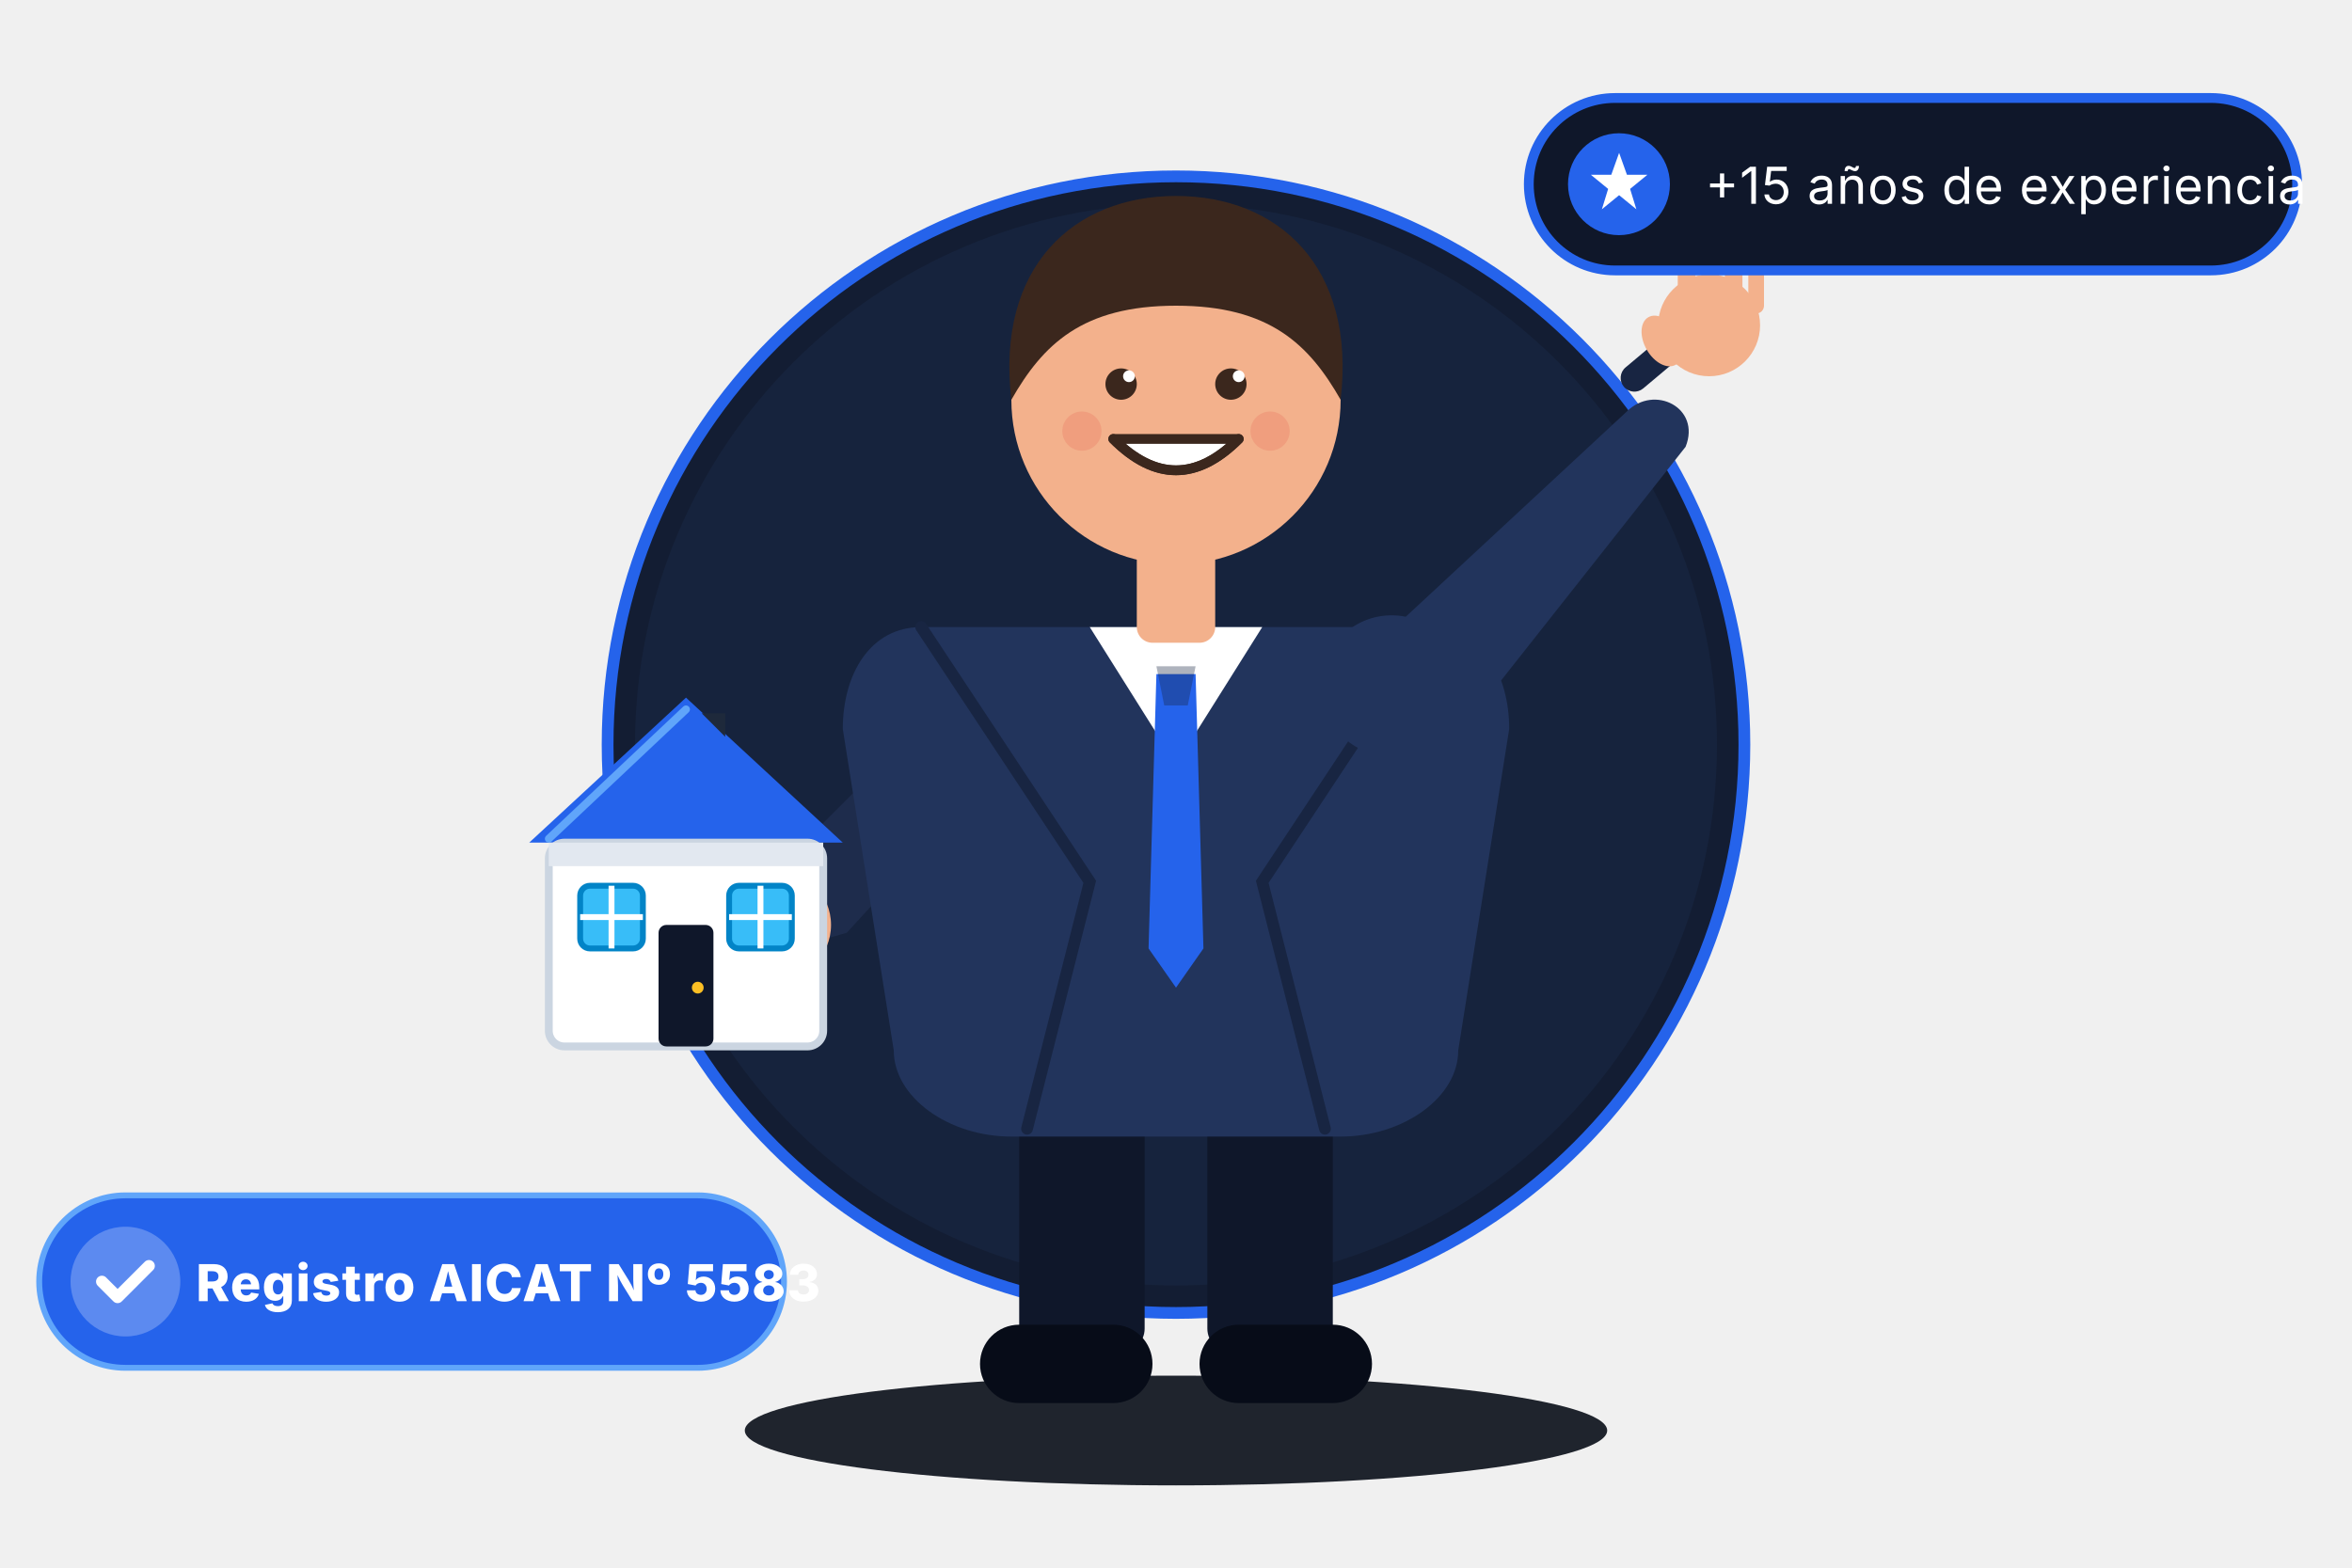
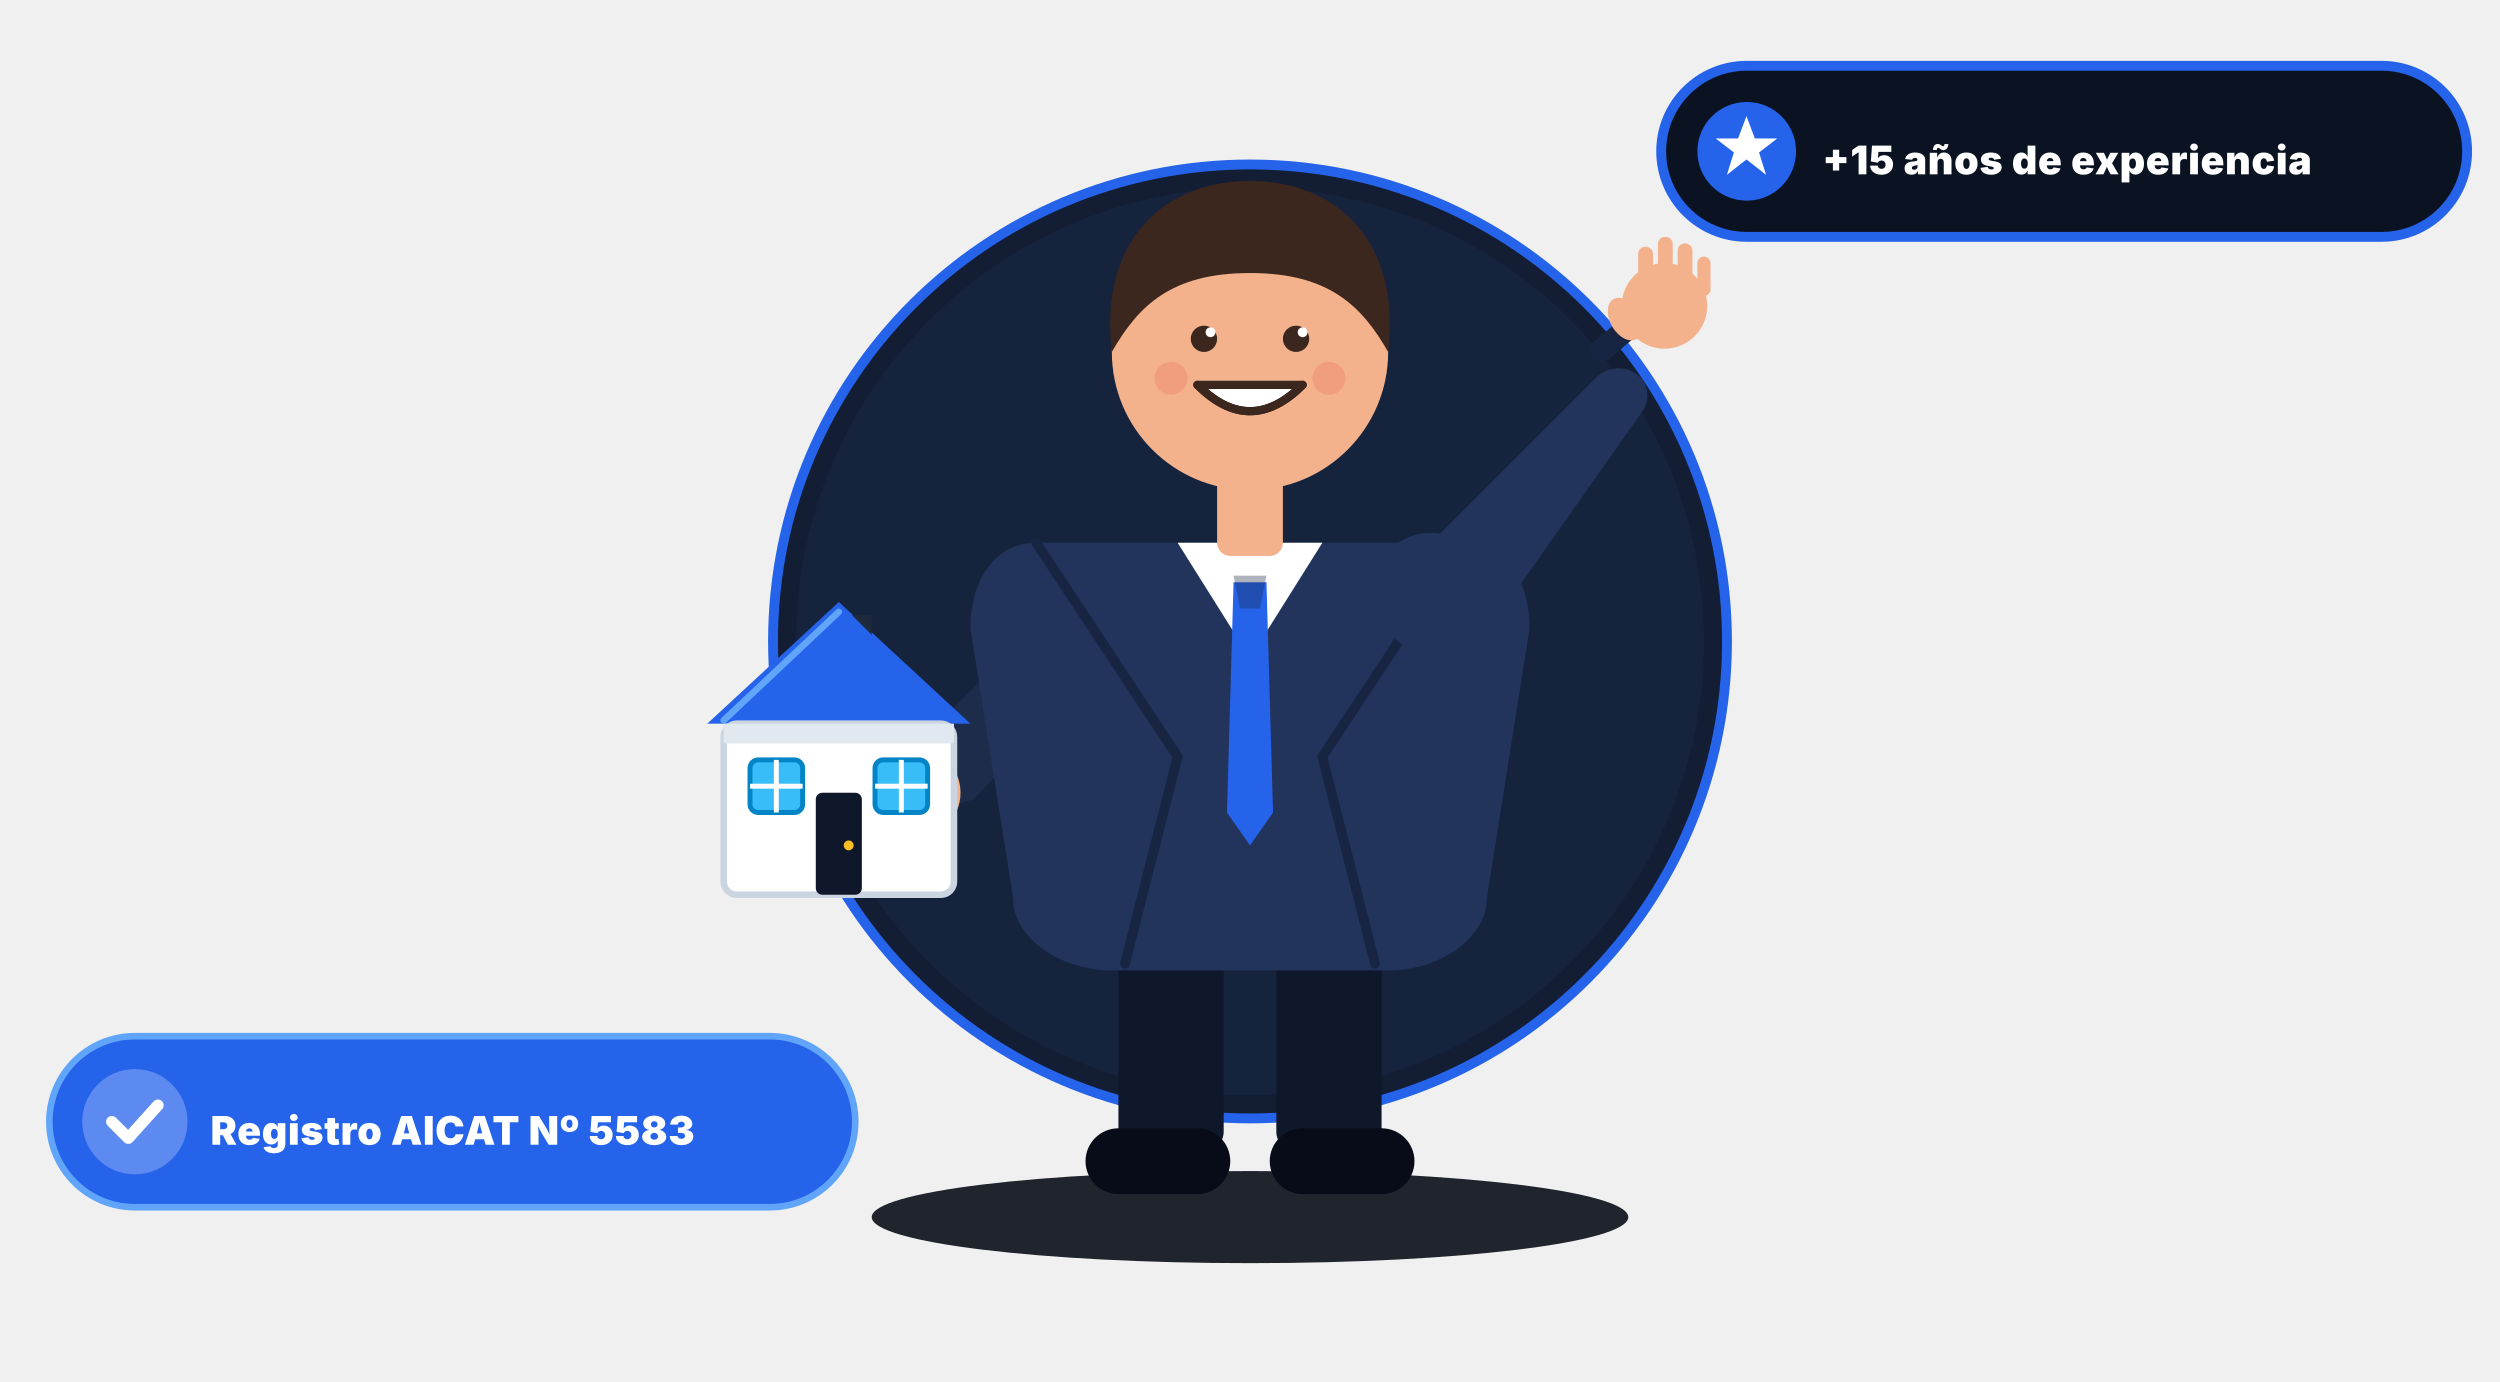
- <svg xmlns="http://www.w3.org/2000/svg" viewBox="0 0 600 400" width="100%" height="100%" fill="none">
+ <svg xmlns="http://www.w3.org/2000/svg" viewBox="0 0 760 420" width="100%" height="100%" fill="none">
  <defs>
    <style>
      @keyframes waveArmFull {
        0%, 100% { transform: rotate(0deg); }
-         25% { transform: rotate(16deg); }
+         25% { transform: rotate(15deg); }
        50% { transform: rotate(-6deg); }
-         75% { transform: rotate(18deg); }
+         75% { transform: rotate(16deg); }
      }
      @keyframes livelyBlink {
        0%, 90%, 100% { transform: scaleY(1); }
        95% { transform: scaleY(0.1); }
      }
      @keyframes subtleBreath {
        0%, 100% { transform: translateY(0px); }
        50% { transform: translateY(-3px); }
      }
      .waving-arm-full {
        animation: waveArmFull 2.2s ease-in-out infinite;
-         transform-origin: 355px 175px;
+         transform-origin: 435px 180px;
      }
      .lively-blink {
        animation: livelyBlink 4s ease-in-out infinite;
-         transform-origin: 300px 98px;
+         transform-origin: 380px 100px;
      }
      .lively-body {
        animation: subtleBreath 3.5s ease-in-out infinite;
        transform-origin: center bottom;
      }
    </style>
  </defs>
-   <circle cx="300" cy="190" r="145" fill="#131d33" stroke="#2563eb" stroke-width="3" />
-   <circle cx="300" cy="190" r="138" fill="#16233d" />
-   <ellipse cx="300" cy="365" rx="110" ry="14" fill="#080d17" opacity="0.9" />
+   <circle cx="380" cy="195" r="145" fill="#131d33" stroke="#2563eb" stroke-width="3" />
+   <circle cx="380" cy="195" r="138" fill="#16233d" />
+   <ellipse cx="380" cy="370" rx="115" ry="14" fill="#080d17" opacity="0.9" />
  <g class="lively-body">
-     <rect x="260" y="250" width="32" height="95" rx="6" fill="#0f172a" />
-     <rect x="308" y="250" width="32" height="95" rx="6" fill="#0f172a" />
-     <rect x="250" y="338" width="44" height="20" rx="10" fill="#070c18" />
-     <rect x="306" y="338" width="44" height="20" rx="10" fill="#070c18" />
-     <path d="M 245 175 L 195 225 C 188 232 192 242 202 242 L 216 238 L 260 190 Z" fill="#1e2c4c" />
-     <circle cx="198" cy="236" r="14" fill="#f3b18c" />
-     <path d="M 235 160 C 235 160, 365 160, 365 160 C 378 160, 385 172, 385 186 L 372 268 C 372 280, 358 290, 342 290 L 258 290 C 242 290, 228 280, 228 268 L 215 186 C 215 172, 222 160, 235 160 Z" fill="#22345c" />
-     <path d="M 235 160 L 278 225 L 262 288" stroke="#182542" stroke-width="3" stroke-linecap="round" />
-     <path d="M 365 160 L 322 225 L 338 288" stroke="#182542" stroke-width="3" stroke-linecap="round" />
-     <polygon points="278,160 300,195 322,160 300,160" fill="#ffffff" />
-     <polygon points="295,172 305,172 307,242 300,252 293,242" fill="#2563eb" />
-     <polygon points="295,170 305,170 303,180 297,180" fill="#182542" opacity="0.35" />
-     <rect x="290" y="136" width="20" height="28" rx="4" fill="#f3b18c" />
-     <circle cx="300" cy="102" r="42" fill="#f3b18c" />
-     <path d="M 258 102 C 254 68 274 50 300 50 C 326 50 346 68 342 102 C 334 88 324 78 300 78 C 276 78 266 88 258 102 Z" fill="#3b271d" />
+     <rect x="340" y="255" width="32" height="95" rx="6" fill="#0f172a" />
+     <rect x="388" y="255" width="32" height="95" rx="6" fill="#0f172a" />
+     <rect x="330" y="343" width="44" height="20" rx="10" fill="#070c18" />
+     <rect x="386" y="343" width="44" height="20" rx="10" fill="#070c18" />
+     <path d="M 325 180 L 275 230 C 268 237 272 247 282 247 L 296 243 L 340 195 Z" fill="#1e2c4c" />
+     <circle cx="278" cy="241" r="14" fill="#f3b18c" />
+     <path d="M 315 165 C 315 165, 445 165, 445 165 C 458 165, 465 177, 465 191 L 452 273 C 452 285, 438 295, 422 295 L 338 295 C 322 295, 308 285, 308 273 L 295 191 C 295 177, 302 165, 315 165 Z" fill="#22345c" />
+     <path d="M 315 165 L 358 230 L 342 293" stroke="#182542" stroke-width="3" stroke-linecap="round" />
+     <path d="M 445 165 L 402 230 L 418 293" stroke="#182542" stroke-width="3" stroke-linecap="round" />
+     <polygon points="358,165 380,200 402,165 380,165" fill="#ffffff" />
+     <polygon points="375,177 385,177 387,247 380,257 373,247" fill="#2563eb" />
+     <polygon points="375,175 385,175 383,185 377,185" fill="#182542" opacity="0.35" />
+     <rect x="370" y="141" width="20" height="28" rx="4" fill="#f3b18c" />
+     <circle cx="380" cy="107" r="42" fill="#f3b18c" />
+     <path d="M 338 107 C 334 73 354 55 380 55 C 406 55 426 73 422 107 C 414 93 404 83 380 83 C 356 83 346 93 338 107 Z" fill="#3b271d" />
    <g class="lively-blink">
-       <circle cx="286" cy="98" r="4" fill="#3b271d" />
-       <circle cx="288" cy="96" r="1.5" fill="#ffffff" />
-       <circle cx="314" cy="98" r="4" fill="#3b271d" />
-       <circle cx="316" cy="96" r="1.5" fill="#ffffff" />
+       <circle cx="366" cy="103" r="4" fill="#3b271d" />
+       <circle cx="368" cy="101" r="1.5" fill="#ffffff" />
+       <circle cx="394" cy="103" r="4" fill="#3b271d" />
+       <circle cx="396" cy="101" r="1.5" fill="#ffffff" />
    </g>
-     <path d="M 284 112 Q 300 128 316 112 Z" fill="#ffffff" stroke="#3b271d" stroke-width="2.5" stroke-linejoin="round" />
-     <path d="M 284 112 Q 300 128 316 112" stroke="#3b271d" stroke-width="2.5" fill="none" stroke-linecap="round" />
-     <circle cx="276" cy="110" r="5" fill="#ea7b64" opacity="0.35" />
-     <circle cx="324" cy="110" r="5" fill="#ea7b64" opacity="0.35" />
+     <path d="M 364 117 Q 380 133 396 117 Z" fill="#ffffff" stroke="#3b271d" stroke-width="2.5" stroke-linejoin="round" />
+     <path d="M 364 117 Q 380 133 396 117" stroke="#3b271d" stroke-width="2.5" fill="none" stroke-linecap="round" />
+     <circle cx="356" cy="115" r="5" fill="#ea7b64" opacity="0.35" />
+     <circle cx="404" cy="115" r="5" fill="#ea7b64" opacity="0.35" />
    <g id="big-house-prop">
-       <polygon points="135,215 175,178 215,215" fill="#2563eb" />
-       <polygon points="175,178 185,188 185,182 179,182" fill="#1e293b" />
-       <line x1="140" y1="214" x2="175" y2="181" stroke="#60a5fa" stroke-width="2" stroke-linecap="round" />
-       <rect x="140" y="215" width="70" height="52" rx="4" fill="#ffffff" stroke="#cbd5e1" stroke-width="2" />
-       <rect x="140" y="215" width="70" height="6" fill="#e2e8f0" />
-       <rect x="148" y="226" width="16" height="16" rx="2.5" fill="#38bdf8" stroke="#0284c7" stroke-width="1.5" />
-       <line x1="156" y1="226" x2="156" y2="242" stroke="#ffffff" stroke-width="1.5" />
-       <line x1="148" y1="234" x2="164" y2="234" stroke="#ffffff" stroke-width="1.5" />
-       <rect x="186" y="226" width="16" height="16" rx="2.5" fill="#38bdf8" stroke="#0284c7" stroke-width="1.5" />
-       <line x1="194" y1="226" x2="194" y2="242" stroke="#ffffff" stroke-width="1.5" />
-       <line x1="186" y1="234" x2="202" y2="234" stroke="#ffffff" stroke-width="1.5" />
-       <rect x="168" y="236" width="14" height="31" rx="2" fill="#0f172a" />
-       <circle cx="178" cy="252" r="1.5" fill="#fbbf24" />
+       <polygon points="215,220 255,183 295,220" fill="#2563eb" />
+       <polygon points="255,183 265,193 265,187 259,187" fill="#1e293b" />
+       <line x1="220" y1="219" x2="255" y2="186" stroke="#60a5fa" stroke-width="2" stroke-linecap="round" />
+       <rect x="220" y="220" width="70" height="52" rx="4" fill="#ffffff" stroke="#cbd5e1" stroke-width="2" />
+       <rect x="220" y="220" width="70" height="6" fill="#e2e8f0" />
+       <rect x="228" y="231" width="16" height="16" rx="2.5" fill="#38bdf8" stroke="#0284c7" stroke-width="1.5" />
+       <line x1="236" y1="231" x2="236" y2="247" stroke="#ffffff" stroke-width="1.5" />
+       <line x1="228" y1="239" x2="244" y2="239" stroke="#ffffff" stroke-width="1.5" />
+       <rect x="266" y="231" width="16" height="16" rx="2.5" fill="#38bdf8" stroke="#0284c7" stroke-width="1.5" />
+       <line x1="274" y1="231" x2="274" y2="247" stroke="#ffffff" stroke-width="1.5" />
+       <line x1="266" y1="239" x2="282" y2="239" stroke="#ffffff" stroke-width="1.5" />
+       <rect x="248" y="241" width="14" height="31" rx="2" fill="#0f172a" />
+       <circle cx="258" cy="257" r="1.5" fill="#fbbf24" />
    </g>
  </g>
  <g class="waving-arm-full">
-     <circle cx="355" cy="175" r="18" fill="#22345c" />
-     <path d="M 345 170 L 415 105 C 422 98 434 104 430 114 L 370 190 Z" fill="#22345c" />
-     <rect x="412" y="96" width="22" height="7" rx="3.5" fill="#182542" transform="rotate(-40 412 96)" />
-     <g id="waving-hand-top" transform="translate(422, 65)">
+     <circle cx="435" cy="180" r="18" fill="#22345c" />
+     <path d="M 425 175 L 485 115 C 492 108 504 114 500 124 L 450 195 Z" fill="#22345c" />
+     <rect x="482" y="106" width="22" height="7" rx="3.5" fill="#182542" transform="rotate(-40 482 106)" />
+     <g id="waving-hand-top" transform="translate(492, 75)">
      <circle cx="14" cy="18" r="13" fill="#f3b18c" />
      <ellipse cx="2" cy="22" rx="4.5" ry="7" fill="#f3b18c" transform="rotate(-30 2 22)" />
      <rect x="6" y="0" width="4.5" height="14" rx="2.2" fill="#f3b18c" />
      <rect x="12" y="-3" width="4.5" height="17" rx="2.2" fill="#f3b18c" />
      <rect x="18" y="-1" width="4.5" height="15" rx="2.2" fill="#f3b18c" />
      <rect x="24" y="3" width="4" height="12" rx="2" fill="#f3b18c" />
    </g>
  </g>
-   <g id="badge-aicat" transform="translate(10, 305)">
-     <rect x="0" y="0" width="190" height="44" rx="22" fill="#2563eb" stroke="#60a5fa" stroke-width="1.5" />
-     <circle cx="22" cy="22" r="14" fill="#ffffff" opacity="0.25" />
-     <path d="M 16 22 L 20 26 L 28 18" stroke="#ffffff" stroke-width="3" stroke-linecap="round" stroke-linejoin="round" />
-     <text x="40" y="27" fill="#ffffff" font-family="system-ui, -apple-system, sans-serif" font-size="13" font-weight="800" letter-spacing="0.3">Registro AICAT Nº 5583</text>
+   <g id="badge-aicat" transform="translate(15, 315)">
+     <rect x="0" y="0" width="245" height="52" rx="26" fill="#2563eb" stroke="#60a5fa" stroke-width="2" />
+     <circle cx="26" cy="26" r="16" fill="#ffffff" opacity="0.25" />
+     <path d="M 19 26 L 24 31 L 33 21" stroke="#ffffff" stroke-width="3.5" stroke-linecap="round" stroke-linejoin="round" />
+     <text x="49" y="33" fill="#ffffff" font-family="system-ui, -apple-system, sans-serif" fontSize="15.5" font-weight="900" letter-spacing="0.2">Registro AICAT Nº 5583</text>
  </g>
-   <g id="badge-exp" transform="translate(390, 25)">
-     <rect x="0" y="0" width="196" height="44" rx="22" fill="#0f172a" stroke="#2563eb" stroke-width="2.5" />
-     <circle cx="23" cy="22" r="13" fill="#2563eb" />
-     <polygon points="23,12 25.5,19 32,19 26.5,23.5 28.5,30 23,25.5 17.5,30 19.5,23.5 14,19 20.5,19" fill="#ffffff" transform="scale(0.8) translate(5.8, 5.5)" />
-     <text x="45" y="27" fill="#ffffff" font-family="system-ui, -apple-system, sans-serif" font-size="13" fontWeight="800" letter-spacing="0.2">+15 años de experiencia</text>
+   <g id="badge-exp" transform="translate(505, 20)">
+     <rect x="0" y="0" width="245" height="52" rx="26" fill="#0b1322" stroke="#2563eb" stroke-width="3" />
+     <circle cx="26" cy="26" r="15" fill="#2563eb" />
+     <polygon points="26,14 29,22 37,22 30.5,27 33,35 26,29.5 19,35 21.5,27 15,22 23,22" fill="#ffffff" transform="scale(0.85) translate(4.5, 4)" />
+     <text x="49" y="33" fill="#ffffff" font-family="system-ui, -apple-system, sans-serif" fontSize="15.5" font-weight="900" letter-spacing="0.2">+15 años de experiencia</text>
  </g>
</svg>
